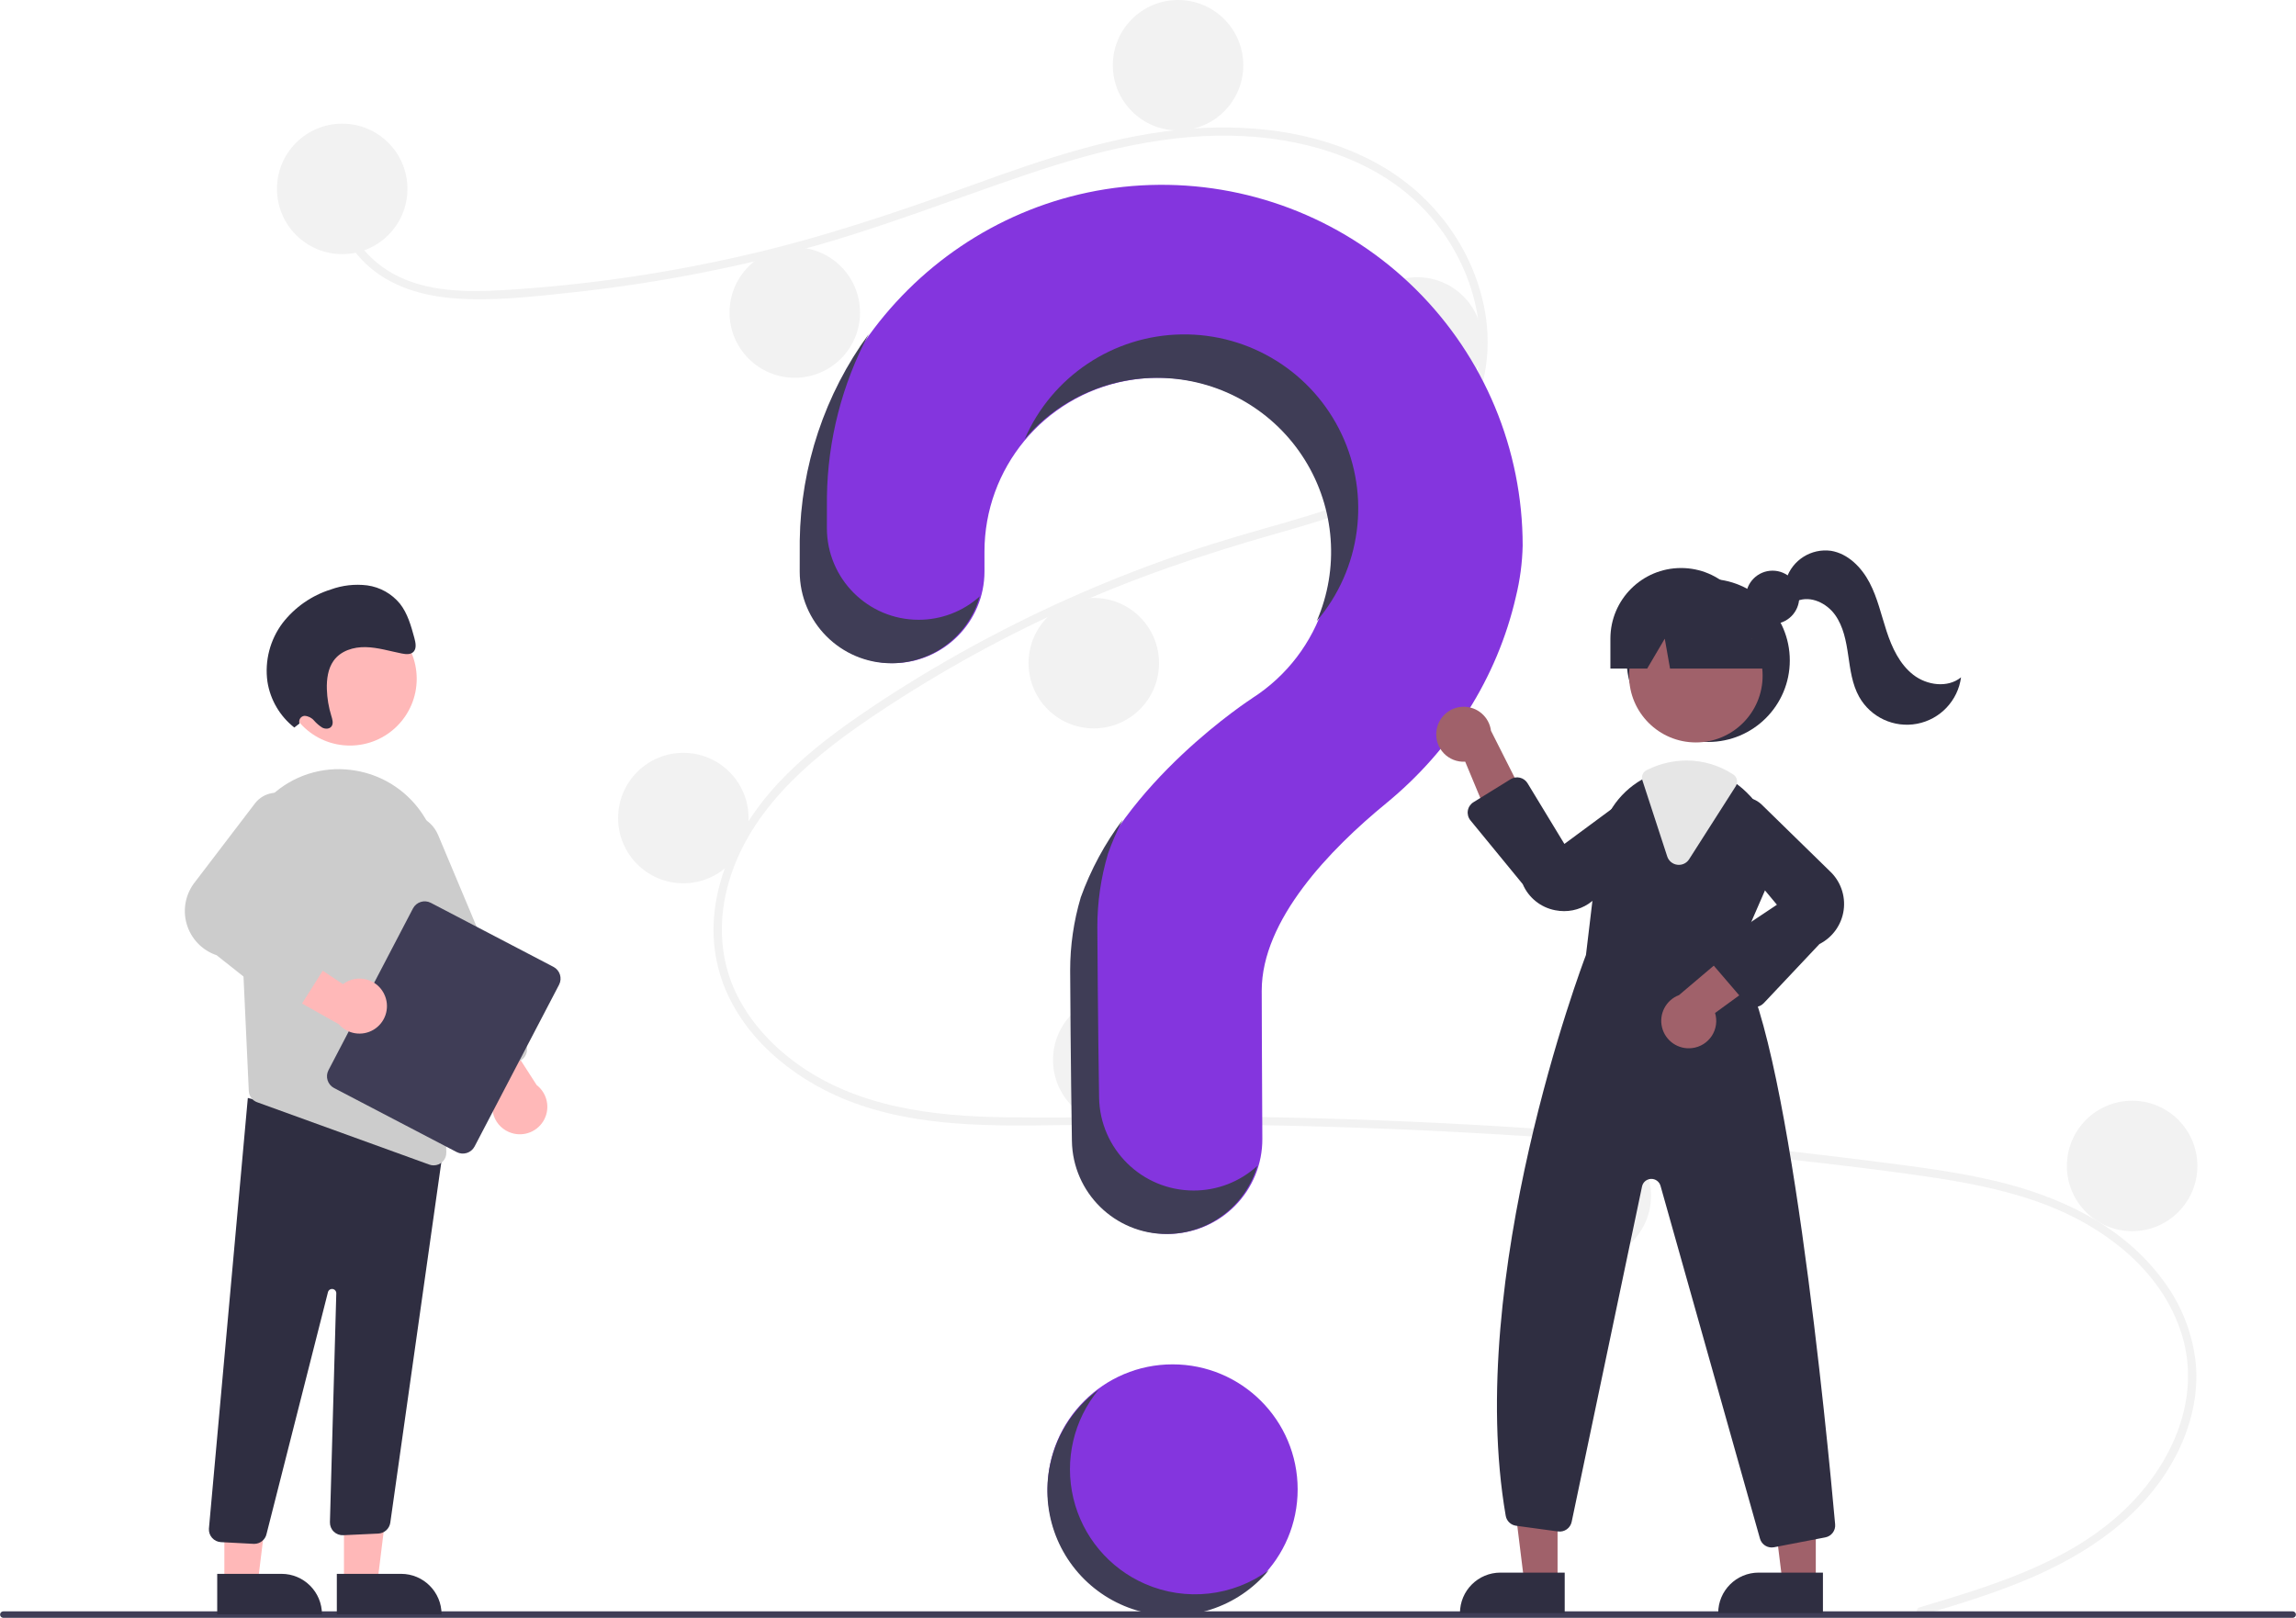
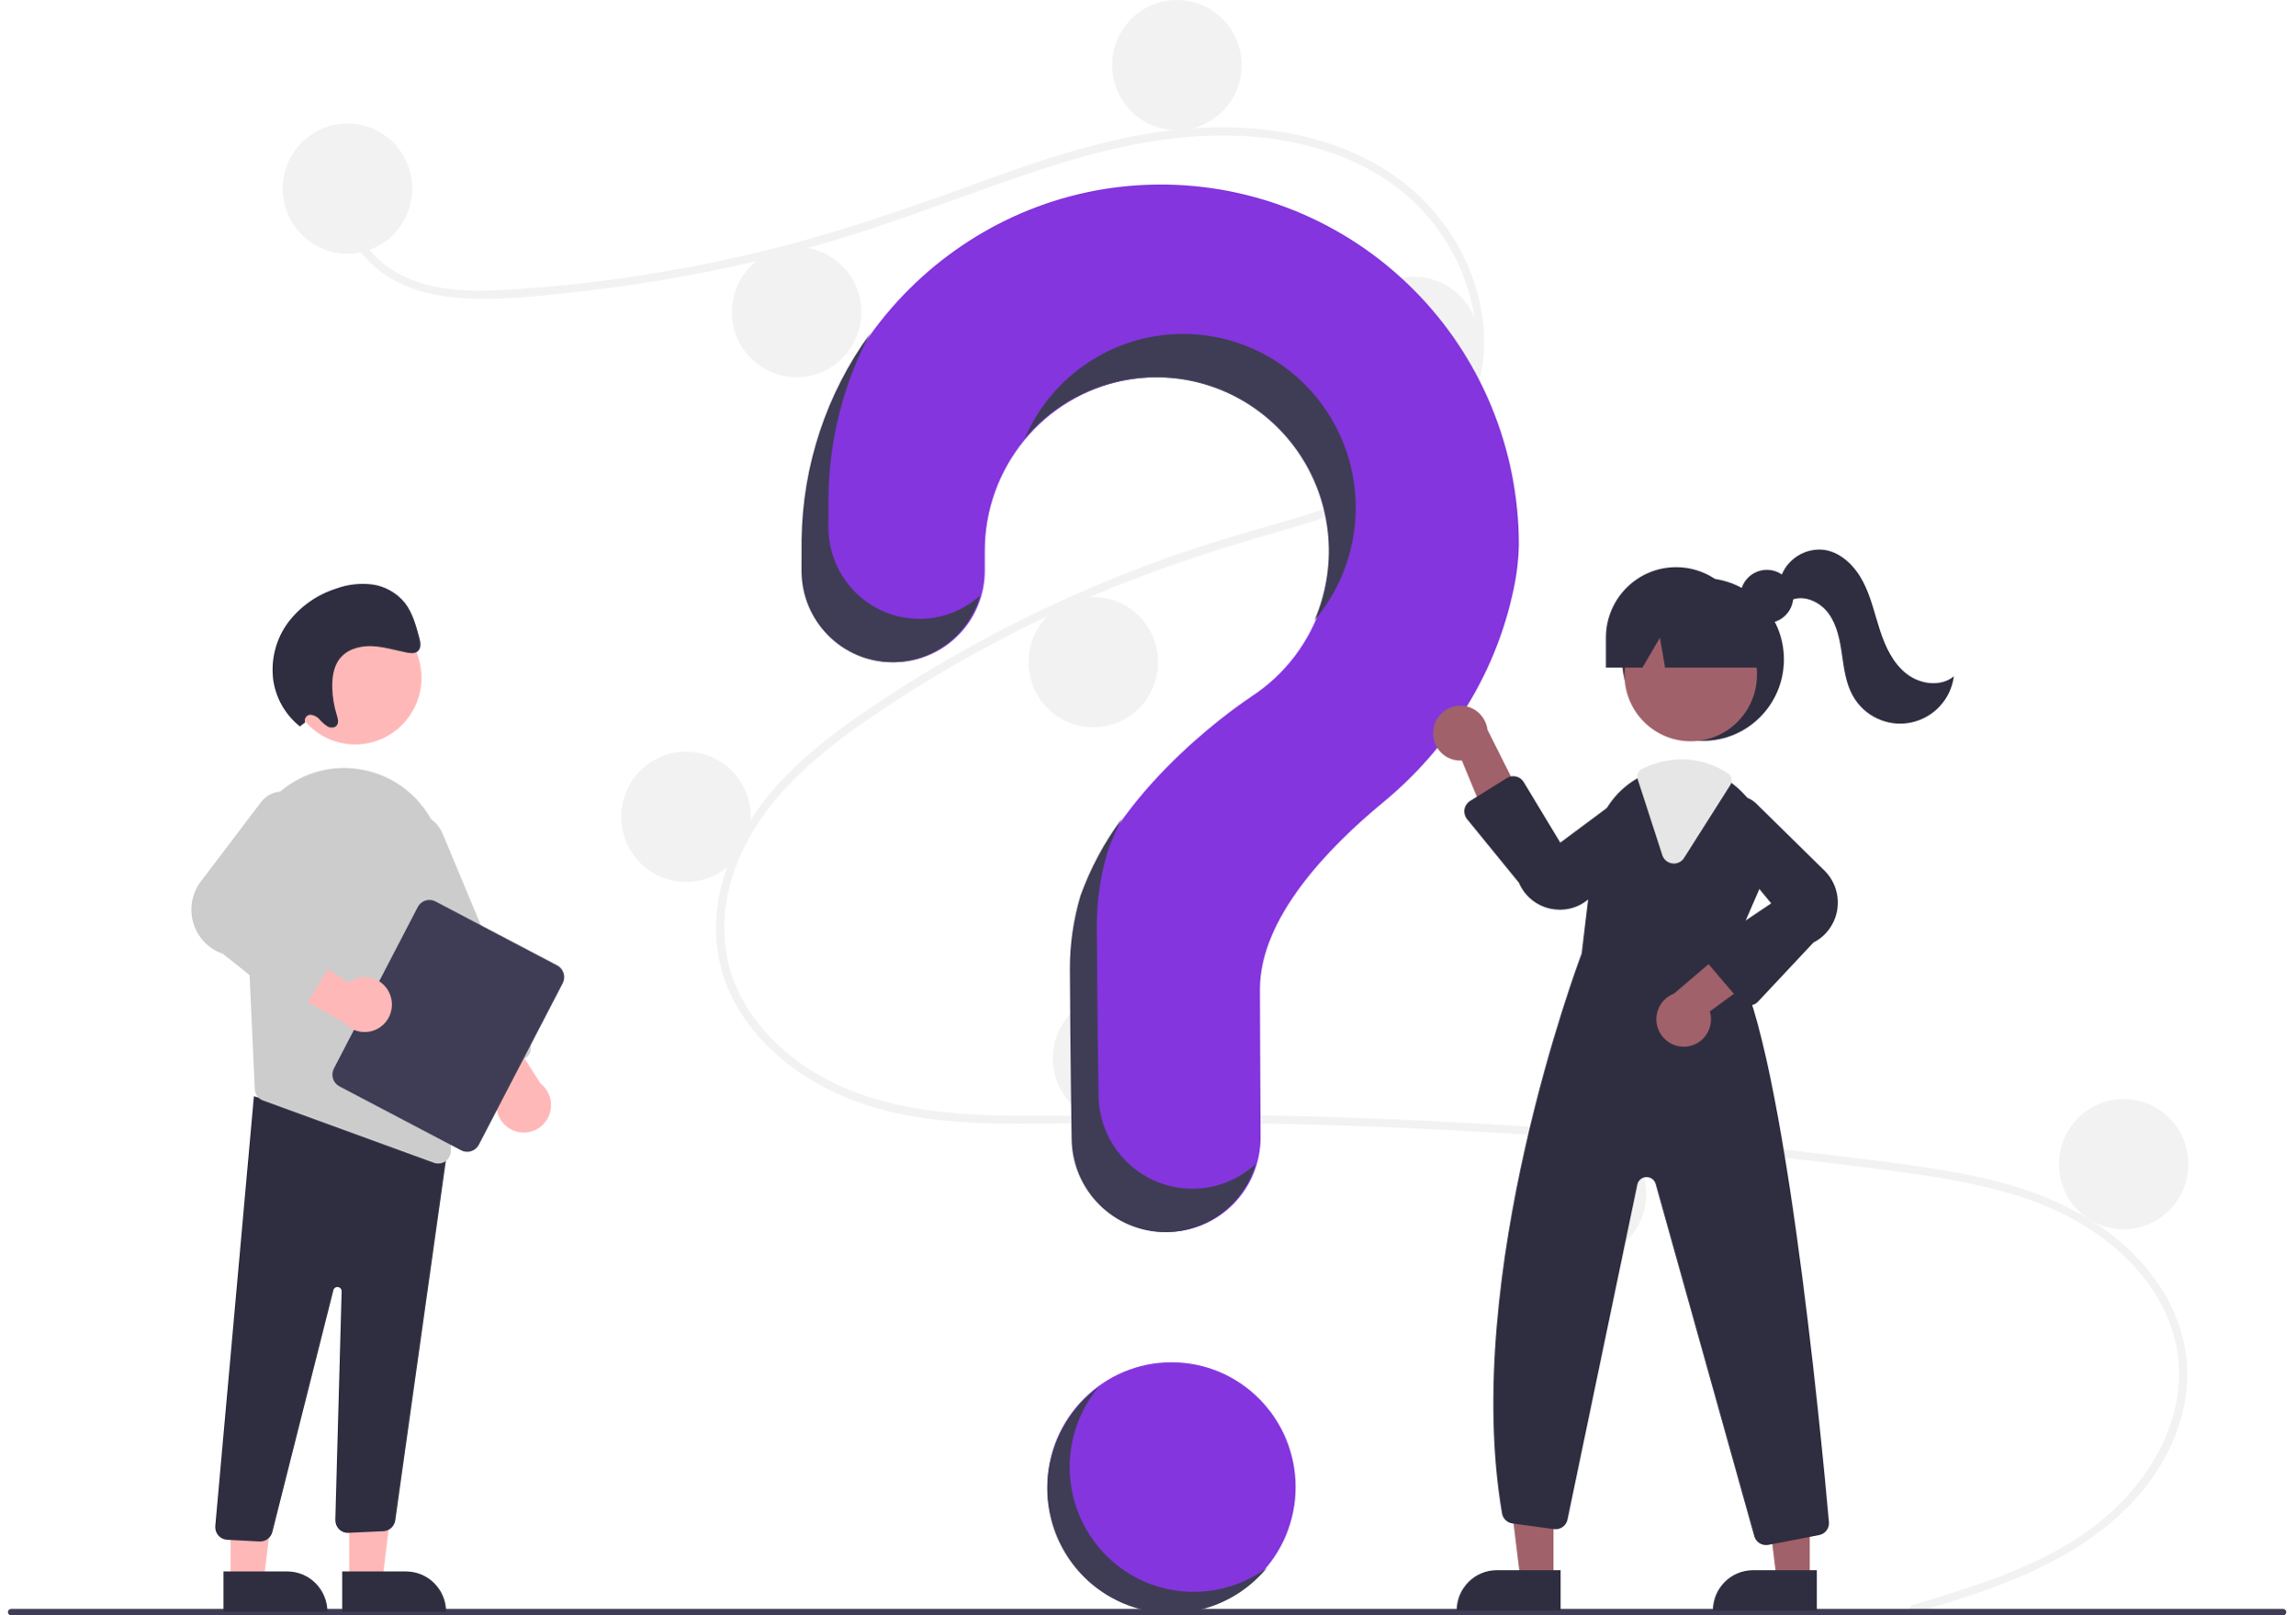
- <svg xmlns="http://www.w3.org/2000/svg" data-name="Layer 1" width="844.675" height="595.262" viewBox="0 0 844.675 595.262">
-   <circle cx="431.393" cy="548" r="46" fill="#8435de" />
-   <path d="M883.862,743.785c25.735-7.729,53.094-15.788,73.503-34.161,18.238-16.418,30.55-41.489,22.995-66.112-7.54-24.572-30.124-40.956-53.442-49.105-13.225-4.622-27.061-7.186-40.891-9.2-15.035-2.19-30.136-3.984-45.23-5.71q-91.677-10.486-184.044-12.811c-30.385-.765-60.764-.747-91.152-.306-27.139.394-55.722.384-80.899-11.151-19.578-8.97-37.348-25.289-42.803-46.734-6.297-24.755,5.318-49.964,21.98-67.892,8.783-9.45,19.047-17.404,29.636-24.717,11.487-7.934,23.375-15.306,35.521-22.188a494.634,494.634,0,0,1,74.767-34.468c12.746-4.634,25.68-8.633,38.728-12.321,11.017-3.115,22.068-6.234,32.716-10.477,20.583-8.204,40.161-22.1,45.395-44.881,4.96-21.591-3.403-45.031-18.065-61.071-16.963-18.557-42.539-26.692-67.06-28.008-27.528-1.478-54.422,5.412-80.297,14.156-27.597,9.326-54.599,20.049-82.778,27.603a556.958,556.958,0,0,1-85.196,15.837c-14.082,1.5-28.59,3.193-42.756,2.045-11.872-.962-23.684-4.454-32.434-12.88-7.503-7.225-11.972-17.154-10.435-27.632.279-1.903,3.17-1.094,2.893.798-1.87,12.755,6.8,24.509,17.484,30.529,12.348,6.958,27.374,6.968,41.122,6.172a537.825,537.825,0,0,0,88.515-12.796c28.593-6.531,56.164-15.866,83.704-25.839,26.156-9.472,52.897-18.716,80.84-20.767,24.246-1.78,49.752,1.752,70.874,14.423,18.564,11.136,32.215,29.707,36.565,51.018,4.25,20.825-1.636,41.785-17.4,56.317-16.321,15.046-38.701,21.479-59.557,27.404-26.452,7.514-52.337,16.298-77.392,27.703a485.824,485.824,0,0,0-72.8,40.928c-22.246,15.202-44.201,34.331-51.237,61.451-3.277,12.633-2.672,26.032,2.812,37.965,4.876,10.61,12.907,19.535,22.262,26.419,22.321,16.424,50.453,19.797,77.414,20.132,30.281.377,60.564-.645,90.855-.148q92.599,1.52,184.819,11.273,23.108,2.446,46.158,5.407c13.822,1.776,27.69,3.541,41.278,6.695,24.162,5.608,47.674,16.392,62.692,36.878a61.319,61.319,0,0,1,11.947,30.446c1.051,11.524-1.77,23.069-6.98,33.321-11.532,22.69-33.134,37.123-56.073,46.605-12.287,5.079-25.032,8.926-37.752,12.746-1.853.557-2.645-2.338-.798-2.893Z" transform="translate(-177.6623 -152.3692)" fill="#f2f2f2" />
-   <circle cx="125.893" cy="69.5" r="24" fill="#f2f2f2" />
-   <circle cx="292.393" cy="115" r="24" fill="#f2f2f2" />
-   <circle cx="433.393" cy="24" r="24" fill="#f2f2f2" />
-   <circle cx="521.393" cy="126" r="24" fill="#f2f2f2" />
-   <circle cx="402.393" cy="244" r="24" fill="#f2f2f2" />
-   <circle cx="251.393" cy="301" r="24" fill="#f2f2f2" />
-   <circle cx="411.393" cy="390" r="24" fill="#f2f2f2" />
-   <circle cx="583.393" cy="440" r="24" fill="#f2f2f2" />
-   <circle cx="784.393" cy="429" r="24" fill="#f2f2f2" />
-   <path d="M604.128,220.373c-71.892.508-130.756,58.93-131.777,130.816-.009.664-.014,5.33-.013,11.434a33.748,33.748,0,0,0,33.744,33.746h0a33.769,33.769,0,0,0,33.761-33.798c-.003-4.152-.006-7.026-.006-7.202a64,64,0,1,1,98.52,53.879l.012.014s-48.028,30.92-62.671,73.335l.012.003a94.004,94.004,0,0,0-3.874,26.768c0,3.725.219,36.321.643,62.778a34.786,34.786,0,0,0,34.79,34.222h0a34.796,34.796,0,0,0,34.794-35.011c-.147-24.229-.227-52.442-.227-54.489,0-26.045,25.125-51.995,45.764-68.917,23.766-19.487,40.868-46.043,47.737-75.999a86.762,86.762,0,0,0,2.499-18.834A132.75,132.75,0,0,0,604.128,220.373Z" transform="translate(-177.6623 -152.3692)" fill="#8435de" />
-   <path d="M1021.147,747.631H178.853a1.191,1.191,0,0,1,0-2.381h842.294a1.191,1.191,0,0,1,0,2.381Z" transform="translate(-177.6623 -152.3692)" fill="#3f3d56" />
-   <circle cx="628.449" cy="242.996" r="30" fill="#2f2e41" />
-   <polygon points="573.012 582.129 560.753 582.129 554.92 534.841 573.015 534.841 573.012 582.129" fill="#a0616a" />
-   <path d="M551.996,578.626h23.644a0,0,0,0,1,0,0v14.887a0,0,0,0,1,0,0H537.109a0,0,0,0,1,0,0v0A14.887,14.887,0,0,1,551.996,578.626Z" fill="#2f2e41" />
-   <polygon points="668.012 582.129 655.753 582.129 649.92 534.841 668.015 534.841 668.012 582.129" fill="#a0616a" />
-   <path d="M646.996,578.626h23.644a0,0,0,0,1,0,0v14.887a0,0,0,0,1,0,0H632.109a0,0,0,0,1,0,0v0A14.887,14.887,0,0,1,646.996,578.626Z" fill="#2f2e41" />
-   <circle cx="623.89" cy="248.61" r="24.561" fill="#a0616a" />
-   <path d="M816.191,504.775l10.99-25.25a31.383,31.383,0,0,0-6.95-35.6,31.873,31.873,0,0,0-3.07-2.67,30.935,30.935,0,0,0-18.99-6.57,32.179,32.179,0,0,0-13.4,2.98c-.36.16-.71.33-1.07.5-.69.33-1.37.69-2.03,1.06a31.678,31.678,0,0,0-15.7,23.88l-4.85,40.64c-1.22,3.19-44.74,118.39-29.52,206.34a4.467,4.467,0,0,0,3.82,3.67l15.43,2.1a4.497,4.497,0,0,0,5.01-3.53l25.89-123.41a3.503,3.503,0,0,1,6.8-.23l36.58,129.78a4.471,4.471,0,0,0,4.31,3.28,5.122,5.122,0,0,0,.87-.08l18.85-3.63a4.471,4.471,0,0,0,3.63-4.81C850.021,682.335,835.301,527.605,816.191,504.775Z" transform="translate(-177.6623 -152.3692)" fill="#2f2e41" />
-   <path d="M706.102,421.419A10.056,10.056,0,0,0,716.696,432.623l13.729,32.992,10.385-15.394-14.629-28.97a10.11,10.11,0,0,0-20.079.169Z" transform="translate(-177.6623 -152.3692)" fill="#a0616a" />
-   <path d="M800.19,537.996a10.056,10.056,0,0,0,8.427-12.913l28.885-21.038-17.39-6.512-24.764,20.977a10.11,10.11,0,0,0,4.842,19.487Z" transform="translate(-177.6623 -152.3692)" fill="#a0616a" />
-   <path d="M753.102,487.61a17.057,17.057,0,0,1-3.298-.325,16.305,16.305,0,0,1-11.948-9.616l-19.234-23.453a4.501,4.501,0,0,1,1.111-6.681l13.684-8.471a4.5,4.5,0,0,1,6.215,1.49l13.556,22.334L779.15,443.702A9.721,9.721,0,0,1,790.46,459.264l-25.912,23.637A16.253,16.253,0,0,1,753.102,487.61Z" transform="translate(-177.6623 -152.3692)" fill="#2f2e41" />
-   <path d="M823.252,522.883c-.035,0-.071,0-.106-.001a4.508,4.508,0,0,1-3.311-1.57l-12.166-14.193a4.5,4.5,0,0,1,.92-6.673l22.781-15.188-20.638-24.812a9.721,9.721,0,0,1,14.887-12.183l25.084,24.513a16.525,16.525,0,0,1-3.675,26.94l-20.501,21.754A4.507,4.507,0,0,1,823.252,522.883Z" transform="translate(-177.6623 -152.3692)" fill="#2f2e41" />
-   <path d="M795.307,470.584a4.632,4.632,0,0,1-.584-.037,4.461,4.461,0,0,1-3.71-3.069l-9.142-28.029a3.083,3.083,0,0,1,1.594-3.725l.297-.14c.269-.128.535-.254.807-.375a32.574,32.574,0,0,1,13.603-3.023,31.327,31.327,0,0,1,17.161,5.157,3.13,3.13,0,0,1,.901,4.294L799.084,468.504A4.455,4.455,0,0,1,795.307,470.584Z" transform="translate(-177.6623 -152.3692)" fill="#e6e6e6" />
-   <circle cx="652.101" cy="219.786" r="9.817" fill="#2f2e41" />
-   <path d="M796.111,361.365h0a26,26,0,0,0-26,26v11h13.529l6.471-11,1.941,11h41.059l-11-11A26,26,0,0,0,796.111,361.365Z" transform="translate(-177.6623 -152.3692)" fill="#2f2e41" />
-   <path d="M834.809,365.431a15.15,15.15,0,0,1,16.481-10.396c6.256,1.046,11.202,6.075,14.149,11.691s4.308,11.903,6.289,17.928,4.791,12.084,9.793,15.984,12.677,4.958,17.59.946a20.118,20.118,0,0,1-37.477,7.181c-2.592-4.612-3.261-10.017-4.03-15.251s-1.767-10.65-4.862-14.94-8.888-7.093-13.804-5.139Z" transform="translate(-177.6623 -152.3692)" fill="#2f2e41" />
-   <path d="M515.609,380.408h0a33.748,33.748,0,0,1-33.744-33.746c-0-6.104.004-10.771.013-11.434a131.507,131.507,0,0,1,15.359-59.909,131.803,131.803,0,0,0-25.359,75.909c-.009.664-.014,5.33-.013,11.434a33.748,33.748,0,0,0,33.744,33.746h0A33.773,33.773,0,0,0,538.097,371.817,33.622,33.622,0,0,1,515.609,380.408Z" transform="translate(-177.6623 -152.3692)" fill="#3f3d56" />
-   <path d="M606.415,291.478a64.004,64.004,0,0,1,55.659,89.413,63.997,63.997,0,1,0-107.426-66.985A63.871,63.871,0,0,1,606.415,291.478Z" transform="translate(-177.6623 -152.3692)" fill="#3f3d56" />
-   <path d="M616.797,590.408h0a34.787,34.787,0,0,1-34.79-34.222c-.423-26.456-.643-59.052-.643-62.778a94.004,94.004,0,0,1,3.874-26.768l-.012-.003a95.069,95.069,0,0,1,5.494-12.701,110.047,110.047,0,0,0-15.494,28.701l.012.003a94.004,94.004,0,0,0-3.874,26.768c0,3.725.219,36.321.643,62.778a34.787,34.787,0,0,0,34.79,34.222h0a34.803,34.803,0,0,0,33.402-25.048A34.66,34.66,0,0,1,616.797,590.408Z" transform="translate(-177.6623 -152.3692)" fill="#3f3d56" />
-   <polygon points="126.541 582.585 138.8 582.584 144.633 535.296 126.538 535.297 126.541 582.585" fill="#ffb8b8" />
-   <path d="M301.576,731.451H340.107a0,0,0,0,1,0,0v14.887a0,0,0,0,1,0,0H316.463A14.887,14.887,0,0,1,301.576,731.451v0A0,0,0,0,1,301.576,731.451Z" transform="translate(464.0541 1325.404) rotate(179.9974)" fill="#2f2e41" />
-   <polygon points="82.541 582.585 94.8 582.584 100.633 535.296 82.538 535.297 82.541 582.585" fill="#ffb8b8" />
-   <path d="M257.576,731.451H296.107a0,0,0,0,1,0,0v14.887a0,0,0,0,1,0,0H272.463A14.887,14.887,0,0,1,257.576,731.451v0A0,0,0,0,1,257.576,731.451Z" transform="translate(376.0541 1325.406) rotate(179.9974)" fill="#2f2e41" />
-   <path d="M270.917,720.411l-11.975-.63a4.673,4.673,0,0,1-4.419-4.967l14.313-158.466,65.911,17.786,6.35-1.732L321.239,712.686a4.696,4.696,0,0,1-4.358,3.945l-12.909.601a4.674,4.674,0,0,1-4.931-4.796l2.339-84.196a1.558,1.558,0,0,0-3.083-.36L275.739,716.692a4.646,4.646,0,0,1-4.569,3.725C271.086,720.418,271.002,720.416,270.917,720.411Z" transform="translate(-177.6623 -152.3692)" fill="#2f2e41" />
-   <circle cx="128.742" cy="249.759" r="24.561" fill="#ffb8b8" />
-   <path d="M265.512,474.287l2.701,58.267.976,21.199a4.642,4.642,0,0,0,3.074,4.175l63.336,22.943a4.477,4.477,0,0,0,1.6.28,4.644,4.644,0,0,0,4.664-4.788L339.266,471.597A36.93,36.93,0,0,0,308.522,435.92c-.613-.093-1.236-.187-1.859-.27a36.249,36.249,0,0,0-29.165,9.441,37.236,37.236,0,0,0-11.986,29.196Z" transform="translate(-177.6623 -152.3692)" fill="#ccc" />
-   <path d="M365.855,569.245a10.064,10.064,0,0,1-5.369-15.227l-21.478-28.56,18.534-1.147,17.554,27.297a10.111,10.111,0,0,1-9.242,17.637Z" transform="translate(-177.6623 -152.3692)" fill="#ffb8b8" />
-   <path d="M350.753,548.85a4.644,4.644,0,0,1-2.541-2.518L315.854,469.237a12.463,12.463,0,1,1,22.984-9.647l32.358,77.095a4.679,4.679,0,0,1-2.5,6.118l-14.365,6.029a4.642,4.642,0,0,1-3.577.017Z" transform="translate(-177.6623 -152.3692)" fill="#ccc" />
-   <path d="M298.508,546.131,329.587,486.622a4.878,4.878,0,0,1,6.575-2.063l45.112,23.56a4.878,4.878,0,0,1,2.063,6.575l-31.079,59.509a4.878,4.878,0,0,1-6.575,2.063L300.571,552.706A4.878,4.878,0,0,1,298.508,546.131Z" transform="translate(-177.6623 -152.3692)" fill="#3f3d56" />
-   <path d="M319.351,518.943a10.064,10.064,0,0,0-15.517-4.46l-29.778-19.754-.051,18.57L302.29,529.21a10.111,10.111,0,0,0,17.06-10.267Z" transform="translate(-177.6623 -152.3692)" fill="#ffb8b8" />
-   <path d="M281.701,523.119l-24.337-19.278a17.163,17.163,0,0,1-7.823-27.135l22.097-28.96a10.096,10.096,0,0,1,17.13,10.284l-17.484,28.6,25.694,12.187a4.674,4.674,0,0,1,1.948,6.72l-10.372,16.414a4.682,4.682,0,0,1-3.167,2.111c-.026.004-.051.008-.077.012A4.696,4.696,0,0,1,281.701,523.119Z" transform="translate(-177.6623 -152.3692)" fill="#ccc" />
-   <path d="M287.845,418.574a2.135,2.135,0,0,1,1.856-2.819,4.93,4.93,0,0,1,3.476,1.715,13.833,13.833,0,0,0,3.071,2.637c1.188.599,2.8.514,3.477-.628.636-1.072.2-2.508-.185-3.753a36.907,36.907,0,0,1-1.63-9.77c-.111-3.7.411-7.562,2.46-10.448,2.644-3.725,7.371-5.139,11.845-5.036s8.875,1.484,13.307,2.357c1.53.301,3.328.456,4.352-.73,1.088-1.261.688-3.301.226-5.004-1.201-4.417-2.475-8.985-5.265-12.552a18.898,18.898,0,0,0-12.061-6.79,28.938,28.938,0,0,0-13.462,1.528,36.096,36.096,0,0,0-17.683,12.319,29.236,29.236,0,0,0-5.578,21.6,26.667,26.667,0,0,0,9.886,16.855Z" transform="translate(-177.6623 -152.3692)" fill="#2f2e41" />
-   <path d="M598.92,735.149a45.994,45.994,0,0,1-17.07-71.489,45.997,45.997,0,1,0,62.569,66.464A45.969,45.969,0,0,1,598.92,735.149Z" transform="translate(-177.6623 -152.3692)" fill="#3f3d56" />
+ <svg xmlns="http://www.w3.org/2000/svg" width="145px" height="102px" viewBox="0 0 144 102" version="1.1">
+   <g id="surface1">
+     <path style=" stroke:none;fill-rule:nonzero;fill:rgb(51.765%,20.784%,87.059%);fill-opacity:1;" d="M 81.355 93.941 C 81.355 98.297 77.844 101.828 73.516 101.828 C 69.188 101.828 65.676 98.297 65.676 93.941 C 65.676 89.586 69.188 86.059 73.516 86.059 C 77.844 86.059 81.355 89.586 81.355 93.941 Z M 81.355 93.941 " />
+     <path style=" stroke:none;fill-rule:nonzero;fill:rgb(94.902%,94.902%,94.902%);fill-opacity:1;" d="M 120.348 101.387 C 124.73 100.062 129.395 98.68 132.871 95.531 C 135.98 92.715 138.078 88.418 136.789 84.195 C 135.504 79.984 131.656 77.176 127.684 75.777 C 125.43 74.984 123.07 74.547 120.715 74.199 C 118.152 73.824 115.578 73.52 113.008 73.223 C 102.59 72.023 92.137 71.293 81.645 71.027 C 76.465 70.895 71.289 70.898 66.109 70.973 C 61.484 71.043 56.613 71.039 52.324 69.062 C 48.988 67.523 45.957 64.727 45.031 61.051 C 43.957 56.805 45.938 52.484 48.777 49.41 C 50.273 47.793 52.02 46.43 53.824 45.176 C 55.785 43.816 57.809 42.551 59.879 41.371 C 63.957 39.047 68.219 37.074 72.621 35.461 C 74.793 34.668 76.996 33.98 79.219 33.348 C 81.098 32.816 82.98 32.281 84.797 31.555 C 88.305 30.148 91.641 27.766 92.531 23.859 C 93.375 20.16 91.949 16.141 89.453 13.391 C 86.562 10.207 82.203 8.812 78.023 8.59 C 73.332 8.336 68.75 9.516 64.34 11.016 C 59.637 12.613 55.035 14.453 50.234 15.746 C 45.473 17.031 40.617 17.938 35.715 18.461 C 33.316 18.719 30.844 19.012 28.43 18.812 C 26.406 18.648 24.395 18.051 22.902 16.605 C 21.625 15.367 20.863 13.664 21.125 11.867 C 21.172 11.543 21.664 11.68 21.617 12.004 C 21.297 14.191 22.777 16.207 24.598 17.238 C 26.699 18.43 29.262 18.434 31.605 18.297 C 36.684 17.988 41.73 17.254 46.688 16.102 C 51.562 14.984 56.258 13.383 60.953 11.672 C 65.41 10.051 69.965 8.465 74.73 8.113 C 78.859 7.809 83.207 8.414 86.809 10.586 C 89.969 12.496 92.297 15.68 93.039 19.332 C 93.762 22.902 92.758 26.496 90.07 28.984 C 87.293 31.566 83.477 32.668 79.922 33.684 C 75.414 34.973 71.004 36.477 66.734 38.434 C 62.406 40.41 58.258 42.758 54.328 45.449 C 50.539 48.055 46.797 51.336 45.598 55.984 C 45.039 58.148 45.141 60.445 46.078 62.492 C 46.906 64.309 48.277 65.84 49.871 67.02 C 53.676 69.836 58.469 70.414 63.062 70.473 C 68.223 70.535 73.383 70.363 78.547 70.445 C 89.066 70.621 99.562 71.266 110.043 72.379 C 112.668 72.66 115.289 72.969 117.906 73.305 C 120.262 73.609 122.625 73.914 124.941 74.453 C 129.059 75.414 133.066 77.266 135.625 80.777 C 136.762 82.297 137.465 84.102 137.66 85.996 C 137.84 87.969 137.359 89.949 136.473 91.707 C 134.508 95.598 130.824 98.07 126.914 99.695 C 124.824 100.566 122.648 101.227 120.48 101.883 C 120.168 101.977 120.031 101.48 120.348 101.387 Z M 120.348 101.387 " />
+     <path style=" stroke:none;fill-rule:nonzero;fill:rgb(94.902%,94.902%,94.902%);fill-opacity:1;" d="M 25.543 11.914 C 25.543 14.188 23.711 16.027 21.453 16.027 C 19.195 16.027 17.363 14.188 17.363 11.914 C 17.363 9.641 19.195 7.801 21.453 7.801 C 23.711 7.801 25.543 9.641 25.543 11.914 Z M 25.543 11.914 " />
+     <path style=" stroke:none;fill-rule:nonzero;fill:rgb(94.902%,94.902%,94.902%);fill-opacity:1;" d="M 53.918 19.715 C 53.918 21.988 52.086 23.828 49.828 23.828 C 47.57 23.828 45.738 21.988 45.738 19.715 C 45.738 17.441 47.57 15.602 49.828 15.602 C 52.086 15.602 53.918 17.441 53.918 19.715 Z M 53.918 19.715 " />
+     <path style=" stroke:none;fill-rule:nonzero;fill:rgb(94.902%,94.902%,94.902%);fill-opacity:1;" d="M 77.945 4.113 C 77.945 6.387 76.113 8.227 73.855 8.227 C 71.598 8.227 69.766 6.387 69.766 4.113 C 69.766 1.84 71.598 0 73.855 0 C 76.113 0 77.945 1.84 77.945 4.113 Z M 77.945 4.113 " />
+     <path style=" stroke:none;fill-rule:nonzero;fill:rgb(94.902%,94.902%,94.902%);fill-opacity:1;" d="M 92.941 21.602 C 92.941 23.871 91.113 25.715 88.852 25.715 C 86.594 25.715 84.762 23.871 84.762 21.602 C 84.762 19.328 86.594 17.484 88.852 17.484 C 91.113 17.484 92.941 19.328 92.941 21.602 Z M 92.941 21.602 " />
+     <path style=" stroke:none;fill-rule:nonzero;fill:rgb(94.902%,94.902%,94.902%);fill-opacity:1;" d="M 72.664 41.828 C 72.664 44.102 70.832 45.941 68.574 45.941 C 66.316 45.941 64.484 44.102 64.484 41.828 C 64.484 39.555 66.316 37.715 68.574 37.715 C 70.832 37.715 72.664 39.555 72.664 41.828 Z M 72.664 41.828 " />
+     <path style=" stroke:none;fill-rule:nonzero;fill:rgb(94.902%,94.902%,94.902%);fill-opacity:1;" d="M 46.93 51.602 C 46.93 53.871 45.102 55.715 42.84 55.715 C 40.582 55.715 38.75 53.871 38.75 51.602 C 38.75 49.328 40.582 47.484 42.84 47.484 C 45.102 47.484 46.93 49.328 46.93 51.602 Z M 46.93 51.602 " />
+     <path style=" stroke:none;fill-rule:nonzero;fill:rgb(94.902%,94.902%,94.902%);fill-opacity:1;" d="M 74.199 66.859 C 74.199 69.129 72.367 70.973 70.105 70.973 C 67.848 70.973 66.016 69.129 66.016 66.859 C 66.016 64.586 67.848 62.742 70.105 62.742 C 72.367 62.742 74.199 64.586 74.199 66.859 Z M 74.199 66.859 " />
+     <path style=" stroke:none;fill-rule:nonzero;fill:rgb(94.902%,94.902%,94.902%);fill-opacity:1;" d="M 103.508 75.43 C 103.508 77.699 101.676 79.543 99.418 79.543 C 97.16 79.543 95.328 77.699 95.328 75.43 C 95.328 73.156 97.16 71.312 99.418 71.312 C 101.676 71.312 103.508 73.156 103.508 75.43 Z M 103.508 75.43 " />
+     <path style=" stroke:none;fill-rule:nonzero;fill:rgb(94.902%,94.902%,94.902%);fill-opacity:1;" d="M 137.762 73.543 C 137.762 75.816 135.93 77.656 133.672 77.656 C 131.414 77.656 129.582 75.816 129.582 73.543 C 129.582 71.27 131.414 69.43 133.672 69.43 C 135.93 69.43 137.762 71.27 137.762 73.543 Z M 137.762 73.543 " />
+     <path style=" stroke:none;fill-rule:nonzero;fill:rgb(51.765%,20.784%,87.059%);fill-opacity:1;" d="M 72.676 11.656 C 60.426 11.746 50.395 21.762 50.219 34.082 C 50.219 34.195 50.215 34.996 50.215 36.043 C 50.219 39.238 52.793 41.828 55.969 41.828 C 59.148 41.828 61.723 39.234 61.719 36.035 C 61.719 35.324 61.719 34.828 61.719 34.801 C 61.719 29.539 65.43 25.016 70.566 24.023 C 75.703 23.031 80.816 25.844 82.754 30.73 C 84.695 35.617 82.914 41.199 78.508 44.035 L 78.512 44.039 C 78.512 44.039 70.324 49.34 67.832 56.609 C 67.395 58.102 67.172 59.645 67.172 61.199 C 67.172 61.84 67.211 67.426 67.281 71.961 C 67.336 75.219 69.973 77.828 73.211 77.828 C 74.789 77.828 76.305 77.195 77.418 76.07 C 78.531 74.941 79.152 73.414 79.141 71.828 C 79.117 67.672 79.102 62.836 79.102 62.484 C 79.102 58.02 83.383 53.57 86.902 50.672 C 90.949 47.332 93.867 42.777 95.035 37.645 C 95.293 36.586 95.438 35.504 95.461 34.414 C 95.461 28.352 93.055 22.535 88.777 18.266 C 84.5 13.992 78.703 11.613 72.676 11.656 Z M 72.676 11.656 " />
+     <path style=" stroke:none;fill-rule:nonzero;fill:rgb(24.706%,23.922%,33.725%);fill-opacity:1;" d="M 143.742 102.043 L 0.203 102.043 C 0.09 102.043 0 101.953 0 101.84 C 0 101.727 0.09 101.637 0.203 101.637 L 143.742 101.637 C 143.852 101.637 143.945 101.727 143.945 101.84 C 143.945 101.953 143.852 102.043 143.742 102.043 Z M 143.742 102.043 " />
+     <path style=" stroke:none;fill-rule:nonzero;fill:rgb(18.431%,18.039%,25.49%);fill-opacity:1;" d="M 112.207 41.656 C 112.207 44.496 109.918 46.801 107.098 46.801 C 104.273 46.801 101.984 44.496 101.984 41.656 C 101.984 38.816 104.273 36.516 107.098 36.516 C 109.918 36.516 112.207 38.816 112.207 41.656 Z M 112.207 41.656 " />
+     <path style=" stroke:none;fill-rule:nonzero;fill:rgb(62.745%,38.039%,41.569%);fill-opacity:1;" d="M 97.648 99.793 L 95.559 99.793 L 94.566 91.688 L 97.648 91.688 Z M 97.648 99.793 " />
+     <path style=" stroke:none;fill-rule:nonzero;fill:rgb(18.431%,18.039%,25.49%);fill-opacity:1;" d="M 94.066 99.191 L 98.098 99.191 L 98.098 101.746 L 91.531 101.746 C 91.531 100.336 92.668 99.191 94.066 99.191 Z M 94.066 99.191 " />
+     <path style=" stroke:none;fill-rule:nonzero;fill:rgb(62.745%,38.039%,41.569%);fill-opacity:1;" d="M 113.84 99.793 L 111.75 99.793 L 110.754 91.688 L 113.84 91.688 Z M 113.84 99.793 " />
+     <path style=" stroke:none;fill-rule:nonzero;fill:rgb(18.431%,18.039%,25.49%);fill-opacity:1;" d="M 110.258 99.191 L 114.285 99.191 L 114.285 101.746 L 107.719 101.746 C 107.719 100.336 108.855 99.191 110.258 99.191 Z M 110.258 99.191 " />
+     <path style=" stroke:none;fill-rule:nonzero;fill:rgb(62.745%,38.039%,41.569%);fill-opacity:1;" d="M 110.504 42.621 C 110.504 44.945 108.633 46.828 106.32 46.828 C 104.008 46.828 102.133 44.945 102.133 42.621 C 102.133 40.293 104.008 38.41 106.32 38.41 C 108.633 38.41 110.504 40.293 110.504 42.621 Z M 110.504 42.621 " />
+     <path style=" stroke:none;fill-rule:nonzero;fill:rgb(18.431%,18.039%,25.49%);fill-opacity:1;" d="M 108.812 60.41 L 110.688 56.086 C 111.621 54.004 111.145 51.555 109.504 49.98 C 109.34 49.816 109.164 49.664 108.98 49.523 C 108.055 48.797 106.918 48.398 105.742 48.398 C 104.953 48.398 104.176 48.574 103.461 48.906 C 103.398 48.934 103.34 48.965 103.277 48.992 C 103.16 49.051 103.043 49.113 102.93 49.176 C 101.445 50.035 100.449 51.555 100.258 53.27 L 99.43 60.234 C 99.223 60.781 91.805 80.531 94.398 95.609 C 94.457 95.938 94.719 96.195 95.051 96.238 L 97.68 96.598 C 98.078 96.652 98.449 96.391 98.535 95.992 L 102.945 74.836 C 103 74.566 103.234 74.367 103.508 74.359 C 103.785 74.352 104.031 74.531 104.105 74.797 L 110.336 97.047 C 110.43 97.379 110.73 97.605 111.074 97.605 C 111.121 97.605 111.172 97.602 111.219 97.594 L 114.434 96.973 C 114.82 96.898 115.09 96.543 115.051 96.148 C 114.578 90.852 112.07 64.324 108.812 60.41 Z M 108.812 60.41 " />
+     <path style=" stroke:none;fill-rule:nonzero;fill:rgb(62.745%,38.039%,41.569%);fill-opacity:1;" d="M 90.055 46.125 C 89.996 46.629 90.16 47.137 90.512 47.508 C 90.859 47.879 91.352 48.074 91.859 48.043 L 94.199 53.699 L 95.969 51.059 L 93.477 46.094 C 93.363 45.223 92.625 44.57 91.75 44.578 C 90.879 44.586 90.148 45.25 90.055 46.125 Z M 90.055 46.125 " />
+     <path style=" stroke:none;fill-rule:nonzero;fill:rgb(62.745%,38.039%,41.569%);fill-opacity:1;" d="M 106.086 66.109 C 106.59 66.047 107.043 65.766 107.32 65.336 C 107.598 64.91 107.672 64.383 107.523 63.895 L 112.445 60.289 L 109.48 59.172 L 105.262 62.766 C 104.445 63.078 103.988 63.953 104.199 64.805 C 104.41 65.656 105.223 66.219 106.086 66.109 Z M 106.086 66.109 " />
+     <path style=" stroke:none;fill-rule:nonzero;fill:rgb(18.431%,18.039%,25.49%);fill-opacity:1;" d="M 98.062 57.469 C 97.875 57.469 97.688 57.449 97.5 57.414 C 96.594 57.238 95.828 56.621 95.465 55.766 L 92.188 51.746 C 92.047 51.574 91.988 51.348 92.023 51.129 C 92.059 50.91 92.188 50.715 92.375 50.598 L 94.707 49.148 C 94.883 49.039 95.094 49.004 95.289 49.055 C 95.488 49.102 95.66 49.227 95.766 49.402 L 98.078 53.23 L 102.5 49.941 C 103.23 49.559 104.129 49.77 104.613 50.438 C 105.094 51.109 105.016 52.031 104.43 52.609 L 100.012 56.664 C 99.496 57.18 98.793 57.469 98.062 57.469 Z M 98.062 57.469 " />
+     <path style=" stroke:none;fill-rule:nonzero;fill:rgb(18.431%,18.039%,25.49%);fill-opacity:1;" d="M 110.02 63.516 C 110.012 63.516 110.004 63.516 110 63.516 C 109.781 63.512 109.578 63.414 109.438 63.246 L 107.363 60.812 C 107.219 60.648 107.156 60.426 107.184 60.207 C 107.215 59.988 107.336 59.793 107.52 59.672 L 111.402 57.066 L 107.883 52.812 C 107.461 52.105 107.621 51.191 108.258 50.664 C 108.891 50.141 109.812 50.168 110.422 50.727 L 114.695 54.926 C 115.379 55.555 115.711 56.48 115.586 57.402 C 115.461 58.324 114.895 59.125 114.07 59.543 L 110.574 63.273 C 110.43 63.43 110.23 63.516 110.02 63.516 Z M 110.02 63.516 " />
+     <path style=" stroke:none;fill-rule:nonzero;fill:rgb(90.196%,90.196%,90.196%);fill-opacity:1;" d="M 105.254 54.551 C 105.223 54.551 105.188 54.547 105.156 54.543 C 104.863 54.508 104.613 54.301 104.523 54.02 L 102.965 49.215 C 102.887 48.961 103 48.688 103.238 48.574 L 103.289 48.551 C 103.332 48.531 103.379 48.508 103.426 48.488 C 104.152 48.148 104.941 47.973 105.742 47.969 C 106.781 47.969 107.801 48.277 108.668 48.852 C 108.91 49.016 108.977 49.344 108.82 49.59 L 105.898 54.195 C 105.758 54.418 105.516 54.551 105.254 54.551 Z M 105.254 54.551 " />
+     <path style=" stroke:none;fill-rule:nonzero;fill:rgb(18.431%,18.039%,25.49%);fill-opacity:1;" d="M 112.801 37.676 C 112.801 38.605 112.051 39.359 111.129 39.359 C 110.203 39.359 109.453 38.605 109.453 37.676 C 109.453 36.75 110.203 35.996 111.129 35.996 C 112.051 35.996 112.801 36.75 112.801 37.676 Z M 112.801 37.676 " />
+     <path style=" stroke:none;fill-rule:nonzero;fill:rgb(18.431%,18.039%,25.49%);fill-opacity:1;" d="M 105.395 35.828 C 102.945 35.828 100.961 37.824 100.961 40.285 L 100.961 42.172 L 103.27 42.172 L 104.371 40.285 L 104.699 42.172 L 111.699 42.172 L 109.824 40.285 C 109.824 37.824 107.84 35.828 105.395 35.828 Z M 105.395 35.828 " />
+     <path style=" stroke:none;fill-rule:nonzero;fill:rgb(18.431%,18.039%,25.49%);fill-opacity:1;" d="M 111.988 36.523 C 112.367 35.324 113.555 34.57 114.797 34.742 C 115.863 34.922 116.703 35.785 117.207 36.746 C 117.711 37.711 117.941 38.789 118.277 39.82 C 118.617 40.852 119.094 41.891 119.949 42.559 C 120.801 43.23 122.109 43.41 122.945 42.723 C 122.75 44.191 121.641 45.371 120.191 45.652 C 118.746 45.93 117.281 45.246 116.559 43.953 C 116.117 43.164 116.004 42.238 115.871 41.34 C 115.742 40.441 115.57 39.516 115.043 38.777 C 114.516 38.043 113.527 37.562 112.691 37.898 Z M 111.988 36.523 " />
+     <path style=" stroke:none;fill-rule:nonzero;fill:rgb(24.706%,23.922%,33.725%);fill-opacity:1;" d="M 57.59 39.094 C 54.414 39.09 51.84 36.5 51.84 33.309 C 51.84 32.262 51.84 31.461 51.844 31.348 C 51.891 27.762 52.789 24.242 54.461 21.078 C 51.715 24.859 50.203 29.406 50.141 34.09 C 50.137 34.203 50.137 35.004 50.137 36.051 C 50.137 39.246 52.711 41.836 55.887 41.836 C 58.461 41.832 60.723 40.113 61.422 37.617 C 60.371 38.57 59.004 39.094 57.59 39.094 Z M 57.59 39.094 " />
+     <path style=" stroke:none;fill-rule:nonzero;fill:rgb(24.706%,23.922%,33.725%);fill-opacity:1;" d="M 73.066 23.848 C 76.645 24.02 79.91 25.949 81.805 29.008 C 83.699 32.066 83.977 35.867 82.551 39.176 C 85.328 35.895 85.938 31.285 84.113 27.387 C 82.285 23.488 78.363 21.027 74.078 21.094 C 69.797 21.16 65.949 23.738 64.242 27.691 C 66.434 25.102 69.691 23.684 73.066 23.848 Z M 73.066 23.848 " />
+     <path style=" stroke:none;fill-rule:nonzero;fill:rgb(24.706%,23.922%,33.725%);fill-opacity:1;" d="M 74.836 75.094 C 71.598 75.094 68.957 72.48 68.906 69.227 C 68.832 64.691 68.797 59.102 68.797 58.465 C 68.797 56.91 69.02 55.363 69.457 53.875 L 69.453 53.875 C 69.715 53.129 70.027 52.398 70.391 51.695 C 69.273 53.195 68.383 54.855 67.75 56.617 L 67.754 56.617 C 67.312 58.109 67.09 59.652 67.094 61.207 C 67.094 61.844 67.129 67.434 67.203 71.969 C 67.254 75.227 69.895 77.836 73.129 77.836 C 75.766 77.836 78.086 76.086 78.824 73.539 C 77.73 74.539 76.309 75.094 74.836 75.094 Z M 74.836 75.094 " />
+     <path style=" stroke:none;fill-rule:nonzero;fill:rgb(100%,72.157%,72.157%);fill-opacity:1;" d="M 21.562 99.871 L 23.652 99.871 L 24.648 91.766 L 21.562 91.766 Z M 21.562 99.871 " />
+     <path style=" stroke:none;fill-rule:nonzero;fill:rgb(18.431%,18.039%,25.49%);fill-opacity:1;" d="M 27.684 101.824 L 21.117 101.824 L 21.117 99.27 L 25.145 99.27 C 26.547 99.27 27.684 100.414 27.684 101.824 Z M 27.684 101.824 " />
+     <path style=" stroke:none;fill-rule:nonzero;fill:rgb(100%,72.157%,72.157%);fill-opacity:1;" d="M 14.066 99.871 L 16.156 99.871 L 17.148 91.766 L 14.066 91.766 Z M 14.066 99.871 " />
+     <path style=" stroke:none;fill-rule:nonzero;fill:rgb(18.431%,18.039%,25.49%);fill-opacity:1;" d="M 20.184 101.824 L 13.617 101.824 L 13.617 99.27 L 17.648 99.27 C 19.047 99.27 20.184 100.414 20.184 101.824 Z M 20.184 101.824 " />
+     <path style=" stroke:none;fill-rule:nonzero;fill:rgb(18.431%,18.039%,25.49%);fill-opacity:1;" d="M 15.891 97.379 L 13.852 97.27 C 13.637 97.258 13.438 97.164 13.297 97.004 C 13.156 96.844 13.086 96.633 13.098 96.418 L 15.539 69.254 L 26.77 72.305 L 27.852 72.004 L 24.469 96.055 C 24.41 96.426 24.102 96.707 23.727 96.73 L 21.523 96.832 C 21.305 96.848 21.086 96.766 20.926 96.609 C 20.766 96.453 20.68 96.234 20.684 96.012 L 21.082 81.578 C 21.086 81.438 20.984 81.32 20.848 81.305 C 20.711 81.289 20.586 81.383 20.559 81.516 L 16.715 96.742 C 16.637 97.113 16.312 97.379 15.934 97.379 C 15.922 97.379 15.906 97.379 15.891 97.379 Z M 15.891 97.379 " />
+     <path style=" stroke:none;fill-rule:nonzero;fill:rgb(100%,72.157%,72.157%);fill-opacity:1;" d="M 26.125 42.816 C 26.125 45.141 24.25 47.027 21.941 47.027 C 19.629 47.027 17.754 45.141 17.754 42.816 C 17.754 40.488 19.629 38.605 21.941 38.605 C 24.25 38.605 26.125 40.488 26.125 42.816 Z M 26.125 42.816 " />
+     <path style=" stroke:none;fill-rule:nonzero;fill:rgb(80%,80%,80%);fill-opacity:1;" d="M 14.973 55.188 L 15.43 65.176 L 15.598 68.809 C 15.609 69.133 15.816 69.414 16.121 69.523 L 26.914 73.457 C 27.004 73.488 27.094 73.508 27.188 73.504 C 27.402 73.508 27.609 73.418 27.758 73.266 C 27.91 73.109 27.988 72.902 27.98 72.684 L 27.539 54.727 C 27.48 51.684 25.281 49.117 22.301 48.609 C 22.195 48.594 22.09 48.578 21.984 48.562 C 20.172 48.336 18.352 48.93 17.012 50.18 C 15.629 51.461 14.879 53.297 14.973 55.188 Z M 14.973 55.188 " />
+     <path style=" stroke:none;fill-rule:nonzero;fill:rgb(100%,72.157%,72.157%);fill-opacity:1;" d="M 32.07 71.465 C 31.551 71.301 31.141 70.902 30.961 70.391 C 30.781 69.875 30.852 69.305 31.156 68.855 L 27.496 63.957 L 30.652 63.762 L 33.645 68.441 C 34.305 68.957 34.504 69.871 34.117 70.617 C 33.73 71.363 32.867 71.719 32.07 71.465 Z M 32.07 71.465 " />
+     <path style=" stroke:none;fill-rule:nonzero;fill:rgb(80%,80%,80%);fill-opacity:1;" d="M 29.496 67.969 C 29.301 67.887 29.145 67.73 29.062 67.535 L 23.551 54.32 C 23.094 53.23 23.602 51.977 24.688 51.523 C 25.77 51.062 27.012 51.578 27.465 52.668 L 32.98 65.883 C 33.148 66.293 32.961 66.762 32.555 66.93 L 30.105 67.965 C 29.914 68.047 29.691 68.047 29.496 67.969 Z M 29.496 67.969 " />
+     <path style=" stroke:none;fill-rule:nonzero;fill:rgb(24.706%,23.922%,33.725%);fill-opacity:1;" d="M 20.594 67.5 L 25.891 57.301 C 26.102 56.891 26.605 56.734 27.012 56.945 L 34.699 60.984 C 35.105 61.199 35.262 61.703 35.051 62.113 L 29.754 72.312 C 29.543 72.723 29.039 72.883 28.633 72.668 L 20.945 68.629 C 20.539 68.414 20.383 67.91 20.594 67.5 Z M 20.594 67.5 " />
+     <path style=" stroke:none;fill-rule:nonzero;fill:rgb(100%,72.157%,72.157%);fill-opacity:1;" d="M 24.145 62.84 C 23.957 62.332 23.535 61.941 23.016 61.789 C 22.492 61.641 21.934 61.746 21.5 62.078 L 16.426 58.691 L 16.418 61.875 L 21.238 64.602 C 21.789 65.234 22.711 65.379 23.426 64.949 C 24.141 64.516 24.445 63.625 24.145 62.84 Z M 24.145 62.84 " />
+     <path style=" stroke:none;fill-rule:nonzero;fill:rgb(80%,80%,80%);fill-opacity:1;" d="M 17.73 63.559 L 13.582 60.254 C 12.672 59.945 11.969 59.207 11.703 58.277 C 11.438 57.352 11.641 56.348 12.25 55.602 L 16.016 50.637 C 16.555 49.969 17.5 49.805 18.23 50.25 C 18.965 50.691 19.262 51.605 18.934 52.398 L 15.953 57.301 L 20.332 59.391 C 20.539 59.488 20.691 59.672 20.758 59.891 C 20.82 60.113 20.785 60.348 20.664 60.543 L 18.898 63.355 C 18.777 63.547 18.578 63.68 18.359 63.719 C 18.352 63.719 18.348 63.719 18.344 63.723 C 18.125 63.754 17.902 63.695 17.73 63.559 Z M 17.73 63.559 " />
+     <path style=" stroke:none;fill-rule:nonzero;fill:rgb(18.431%,18.039%,25.49%);fill-opacity:1;" d="M 18.777 45.637 C 18.738 45.527 18.754 45.41 18.816 45.316 C 18.879 45.219 18.98 45.16 19.094 45.152 C 19.32 45.164 19.535 45.27 19.684 45.445 C 19.836 45.621 20.012 45.773 20.207 45.898 C 20.41 46 20.688 45.984 20.801 45.789 C 20.91 45.605 20.836 45.359 20.77 45.148 C 20.602 44.602 20.508 44.039 20.492 43.473 C 20.473 42.836 20.562 42.176 20.91 41.68 C 21.363 41.043 22.168 40.801 22.93 40.816 C 23.691 40.836 24.441 41.07 25.199 41.223 C 25.457 41.273 25.766 41.301 25.938 41.098 C 26.125 40.879 26.059 40.531 25.977 40.238 C 25.773 39.48 25.555 38.699 25.082 38.086 C 24.566 37.449 23.832 37.035 23.023 36.922 C 22.25 36.828 21.465 36.914 20.73 37.184 C 19.535 37.562 18.484 38.301 17.719 39.297 C 16.926 40.355 16.586 41.688 16.766 43 C 16.945 44.141 17.547 45.176 18.449 45.891 Z M 18.777 45.637 " />
+     <path style=" stroke:none;fill-rule:nonzero;fill:rgb(24.706%,23.922%,33.725%);fill-opacity:1;" d="M 71.789 99.906 C 69.531 98.918 67.867 96.918 67.293 94.508 C 66.723 92.098 67.309 89.559 68.879 87.648 C 66.43 89.449 65.23 92.512 65.805 95.508 C 66.379 98.504 68.617 100.902 71.559 101.656 C 74.5 102.414 77.609 101.395 79.543 99.043 C 77.293 100.695 74.344 101.023 71.789 99.906 Z M 71.789 99.906 " />
+   </g>
</svg>
